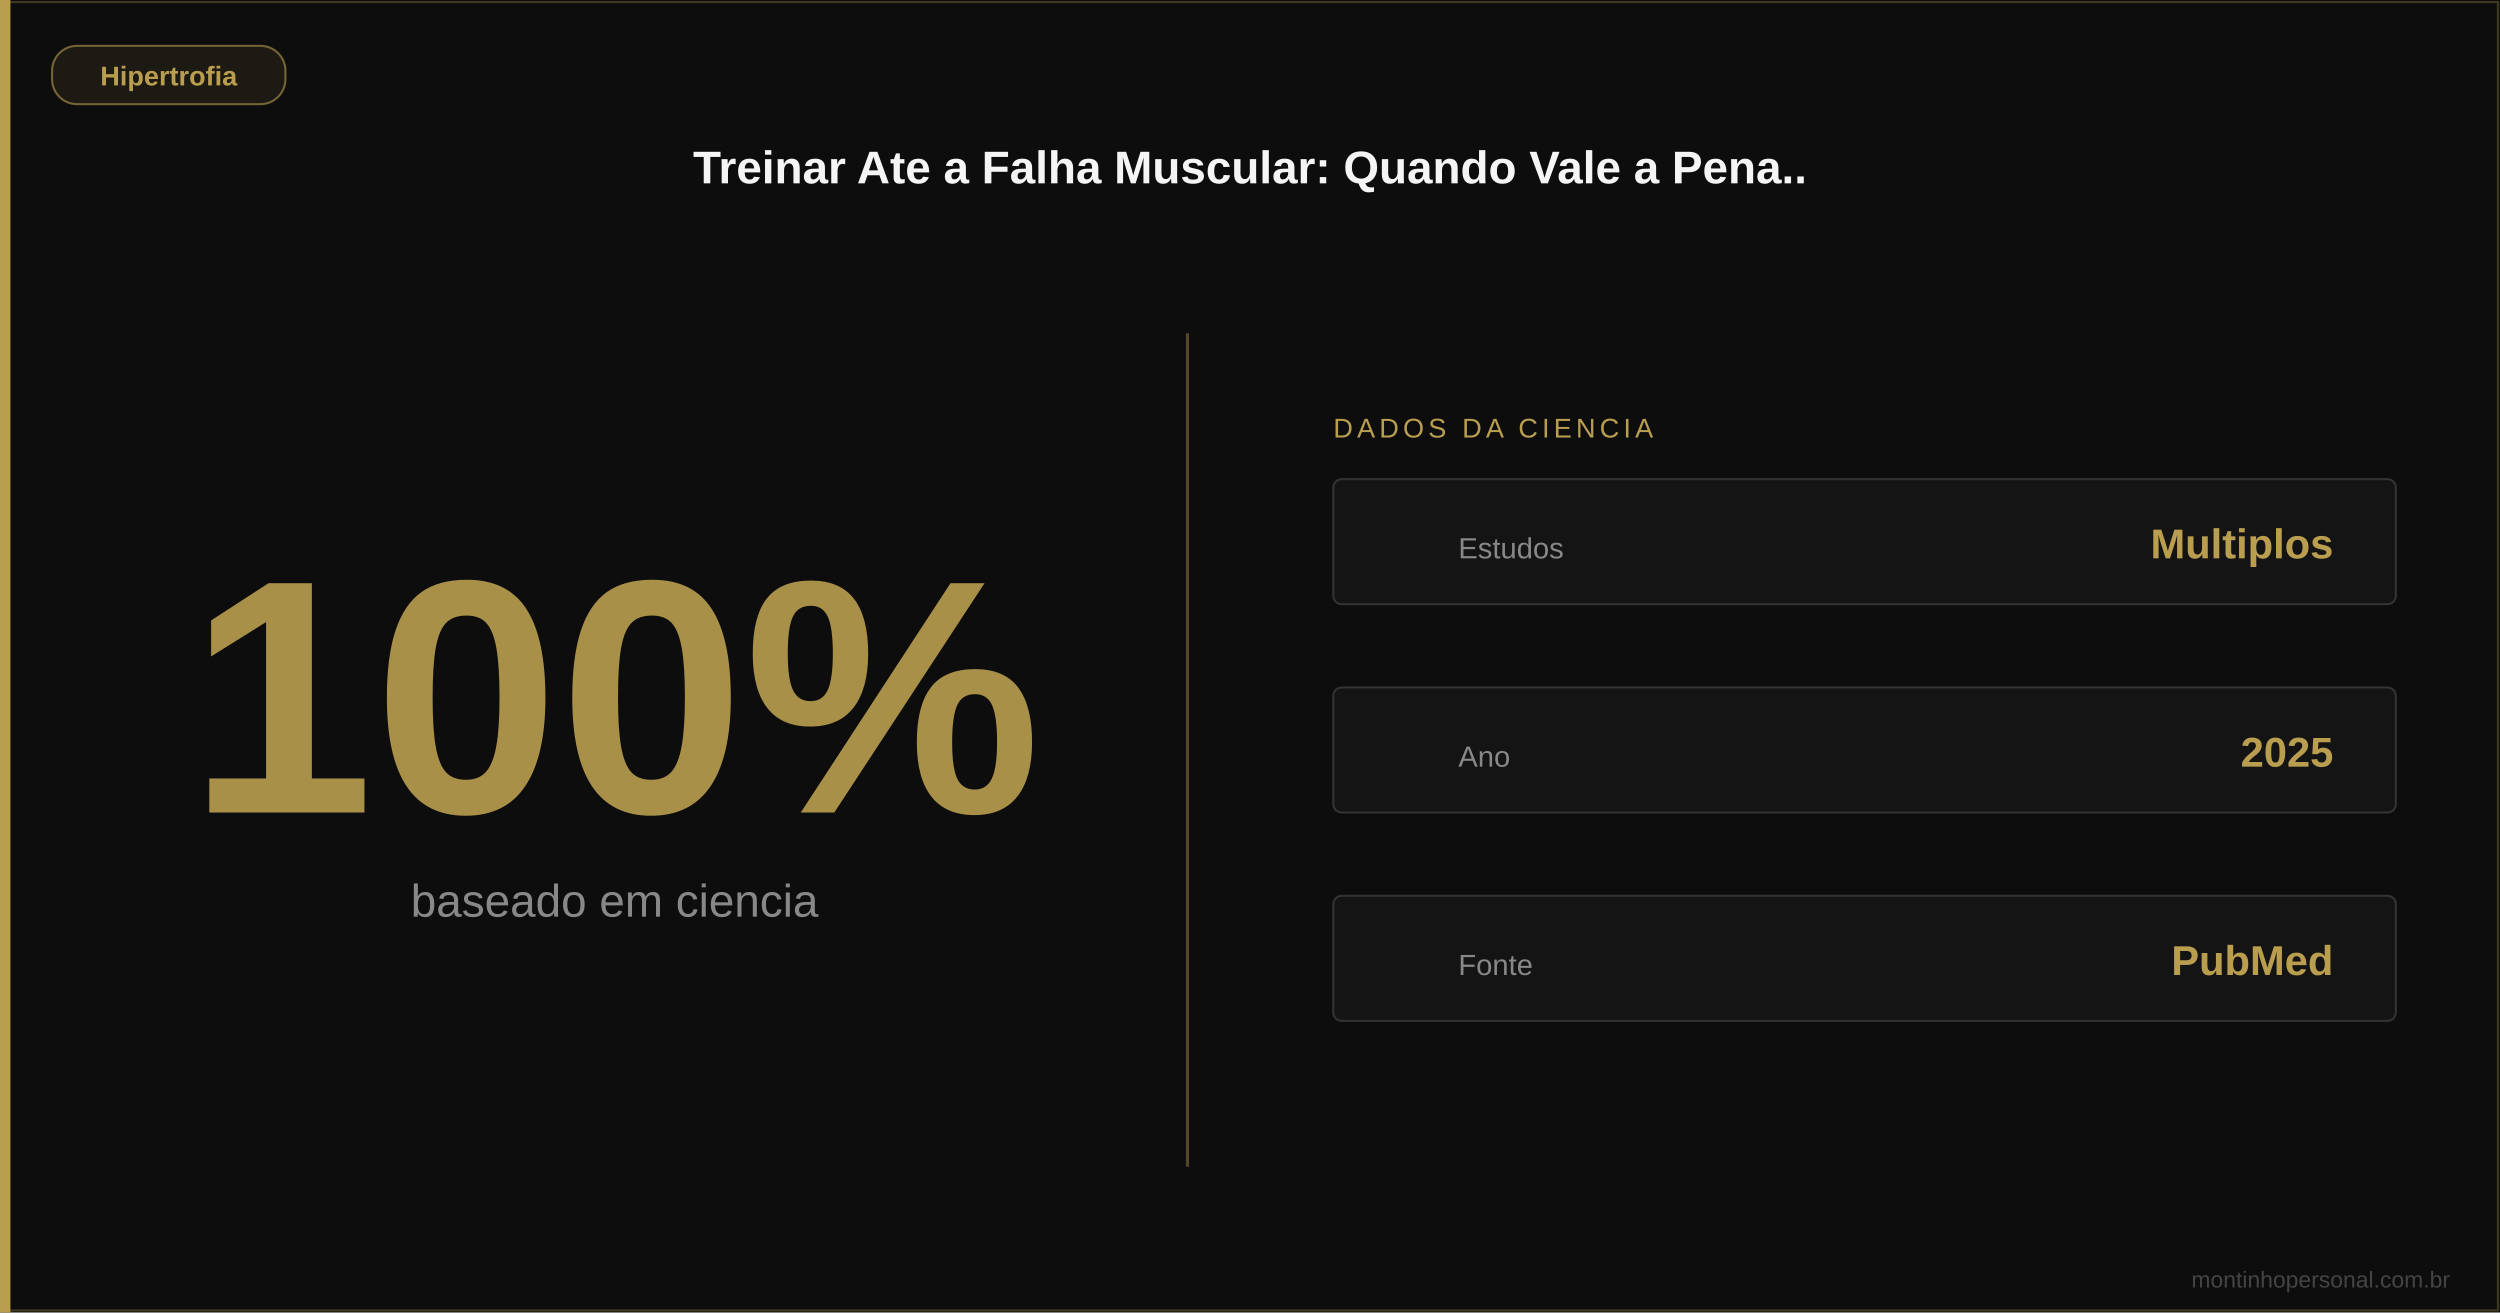
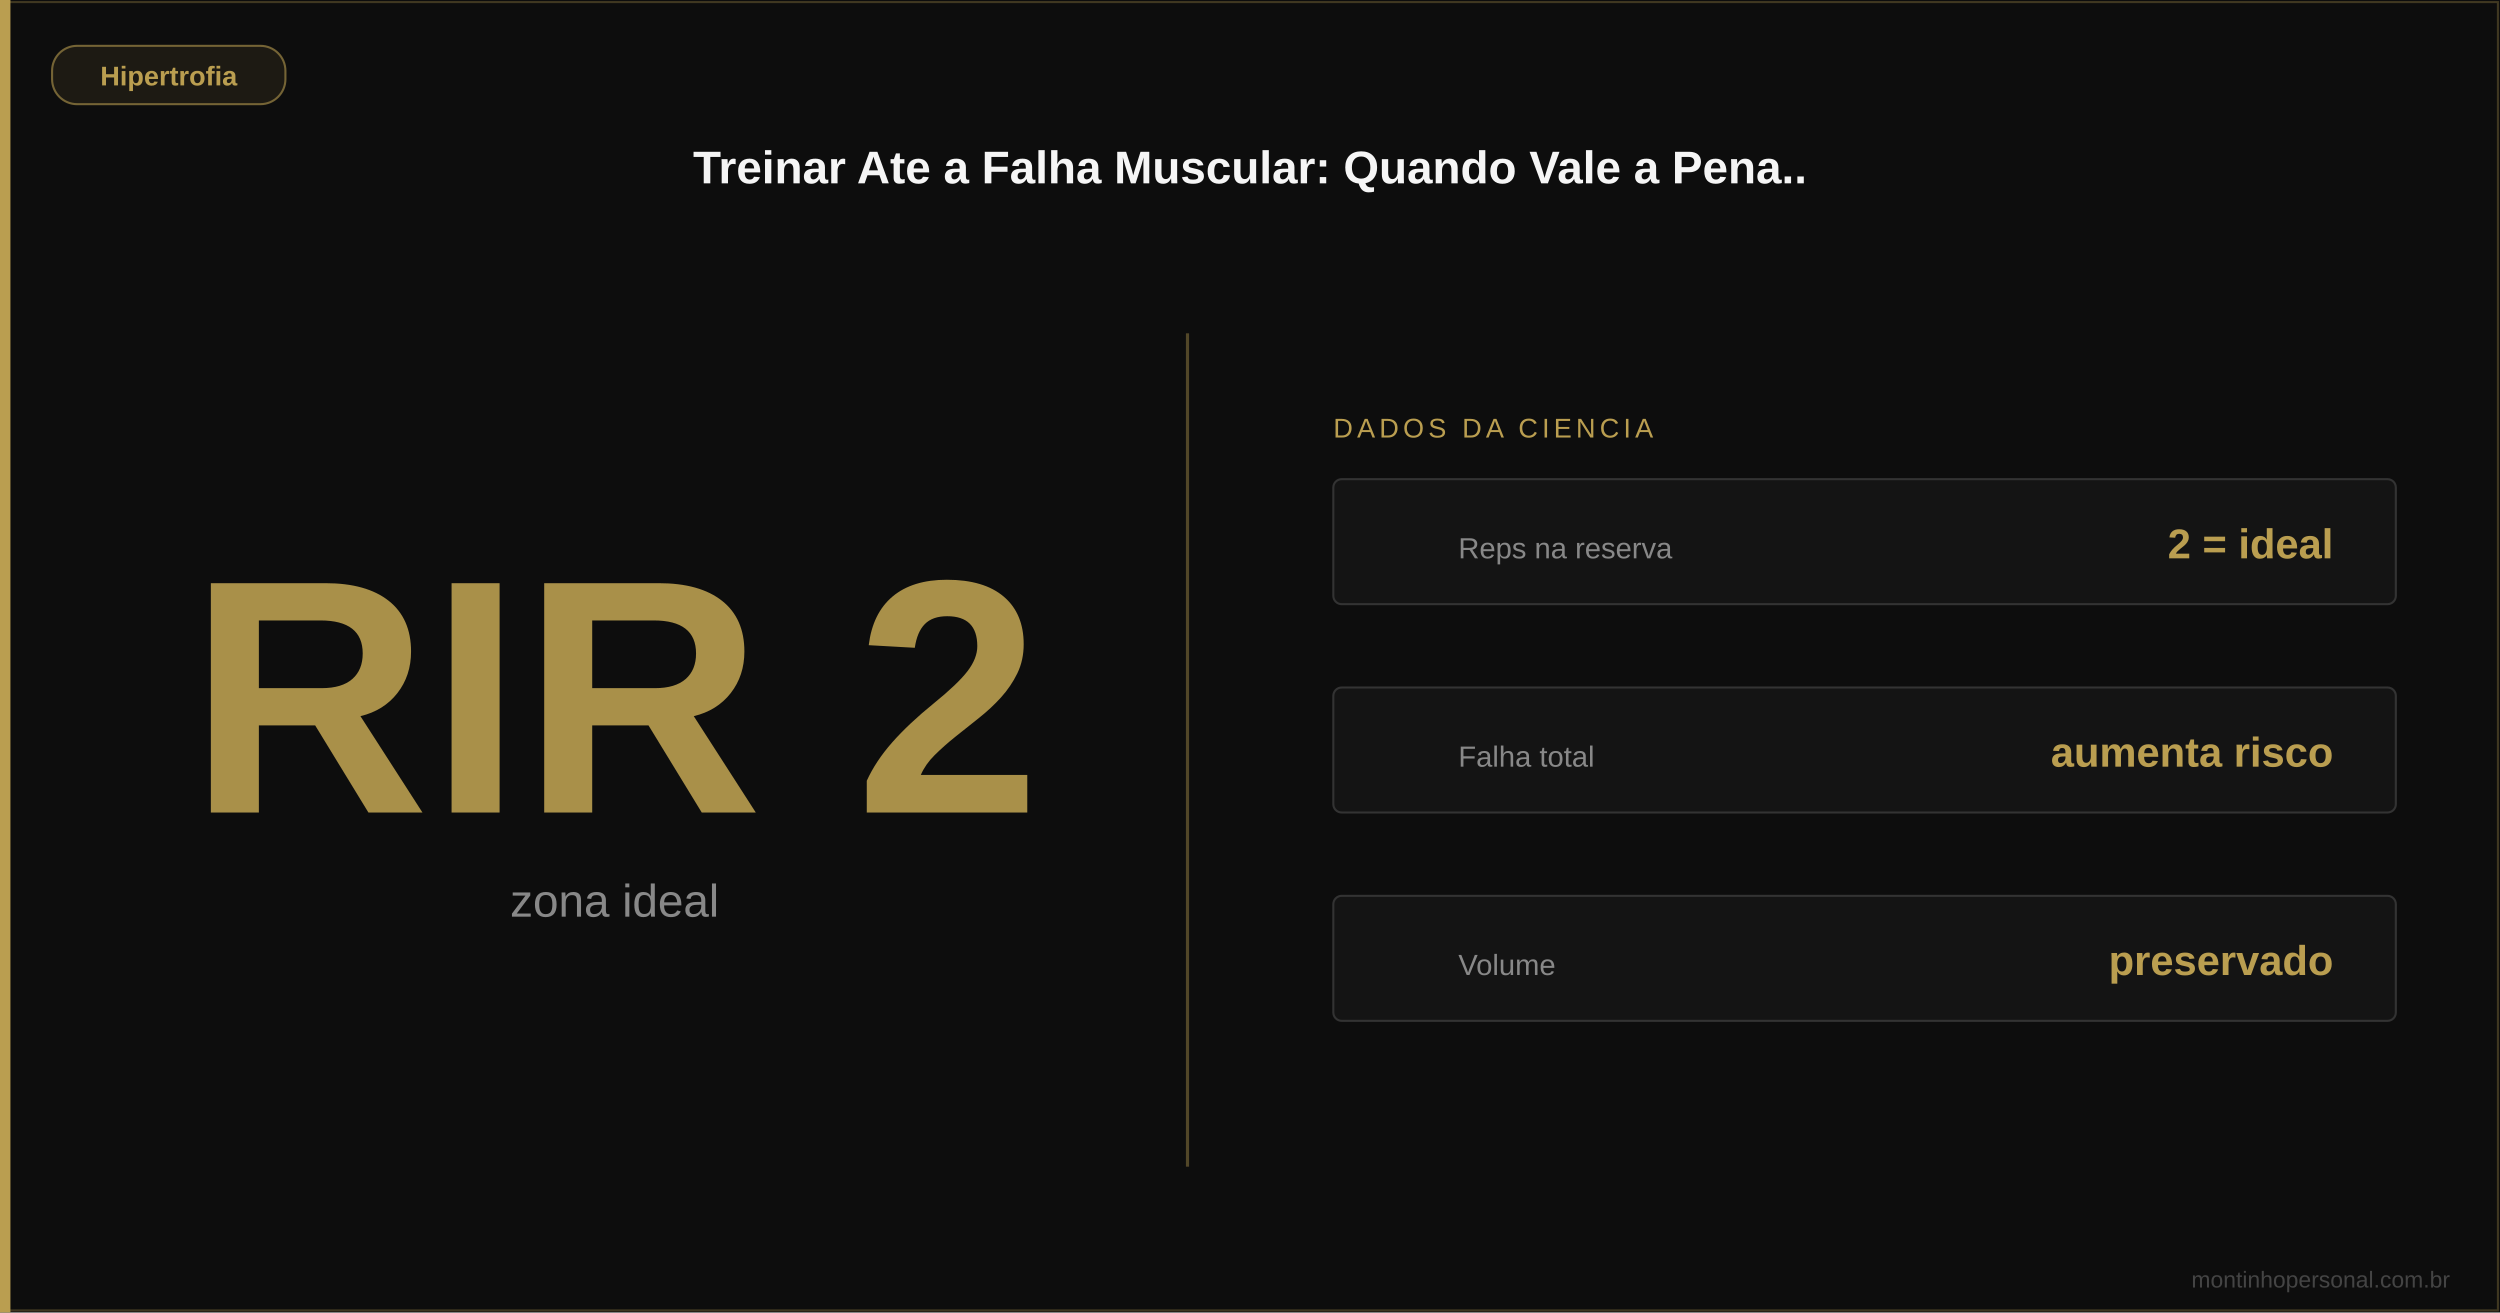
<svg xmlns="http://www.w3.org/2000/svg" viewBox="0 0 1200 630" width="1200" height="630" role="img" aria-label="Treinar Ate a Falha Muscular: Quando Vale a Pena e Quando Prejudica">
  <rect width="1200" height="630" fill="#0d0d0d" />
  <rect x="0" y="0" width="5" height="630" fill="#BA9E50" />
  <rect x="1" y="1" width="1198" height="628" fill="none" stroke="#BA9E50" stroke-width="1" opacity="0.3" />
  <rect x="25" y="22" width="112" height="28" rx="12" fill="#BA9E50" fill-opacity="0.15" stroke="#BA9E50" stroke-width="1" opacity="0.6" />
  <text x="81" y="41" font-family="Arial,sans-serif" font-size="13" fill="#BA9E50" text-anchor="middle" font-weight="600">Hipertrofia</text>
  <text x="600" y="88" font-family="Arial,sans-serif" font-size="22" fill="#F5F5F5" text-anchor="middle" font-weight="bold">Treinar Ate a Falha Muscular: Quando Vale a Pena..</text>
-   <text x="295" y="390" font-family="Arial,sans-serif" font-size="160" fill="#BA9E50" text-anchor="middle" font-weight="bold" opacity="0.9">100%</text>
-   <text x="295" y="440" font-family="Arial,sans-serif" font-size="22" fill="#888888" text-anchor="middle">baseado em ciencia</text>
+   <text x="295" y="390" font-family="Arial,sans-serif" font-size="160" fill="#BA9E50" text-anchor="middle" font-weight="bold" opacity="0.9">RIR 2</text>
+   <text x="295" y="440" font-family="Arial,sans-serif" font-size="22" fill="#888888" text-anchor="middle">zona ideal</text>
  <line x1="570" y1="160" x2="570" y2="560" stroke="#BA9E50" stroke-width="1.5" opacity="0.4" />
  <text x="640" y="210" font-family="Arial,sans-serif" font-size="13" fill="#BA9E50" letter-spacing="2">DADOS DA CIENCIA</text>
  <rect x="640" y="230" width="510" height="60" rx="4" fill="#141414" stroke="#333" stroke-width="1" />
-   <text x="700" y="268" font-family="Arial,sans-serif" font-size="14" fill="#888888">Estudos</text>
-   <text x="1120" y="268" font-family="Arial,sans-serif" font-size="20" fill="#BA9E50" text-anchor="end" font-weight="bold">Multiplos</text>
+   <text x="700" y="268" font-family="Arial,sans-serif" font-size="14" fill="#888888">Reps na reserva</text>
+   <text x="1120" y="268" font-family="Arial,sans-serif" font-size="20" fill="#BA9E50" text-anchor="end" font-weight="bold">2 = ideal</text>
  <rect x="640" y="330" width="510" height="60" rx="4" fill="#141414" stroke="#333" stroke-width="1" />
-   <text x="700" y="368" font-family="Arial,sans-serif" font-size="14" fill="#888888">Ano</text>
-   <text x="1120" y="368" font-family="Arial,sans-serif" font-size="20" fill="#BA9E50" text-anchor="end" font-weight="bold">2025</text>
+   <text x="700" y="368" font-family="Arial,sans-serif" font-size="14" fill="#888888">Falha total</text>
+   <text x="1120" y="368" font-family="Arial,sans-serif" font-size="20" fill="#BA9E50" text-anchor="end" font-weight="bold">aumenta risco</text>
  <rect x="640" y="430" width="510" height="60" rx="4" fill="#141414" stroke="#333" stroke-width="1" />
-   <text x="700" y="468" font-family="Arial,sans-serif" font-size="14" fill="#888888">Fonte</text>
-   <text x="1120" y="468" font-family="Arial,sans-serif" font-size="20" fill="#BA9E50" text-anchor="end" font-weight="bold">PubMed</text>
+   <text x="700" y="468" font-family="Arial,sans-serif" font-size="14" fill="#888888">Volume</text>
+   <text x="1120" y="468" font-family="Arial,sans-serif" font-size="20" fill="#BA9E50" text-anchor="end" font-weight="bold">preservado</text>
  <text x="1176" y="618" font-family="Arial,sans-serif" font-size="11" fill="#444" text-anchor="end">montinhopersonal.com.br</text>
</svg>
